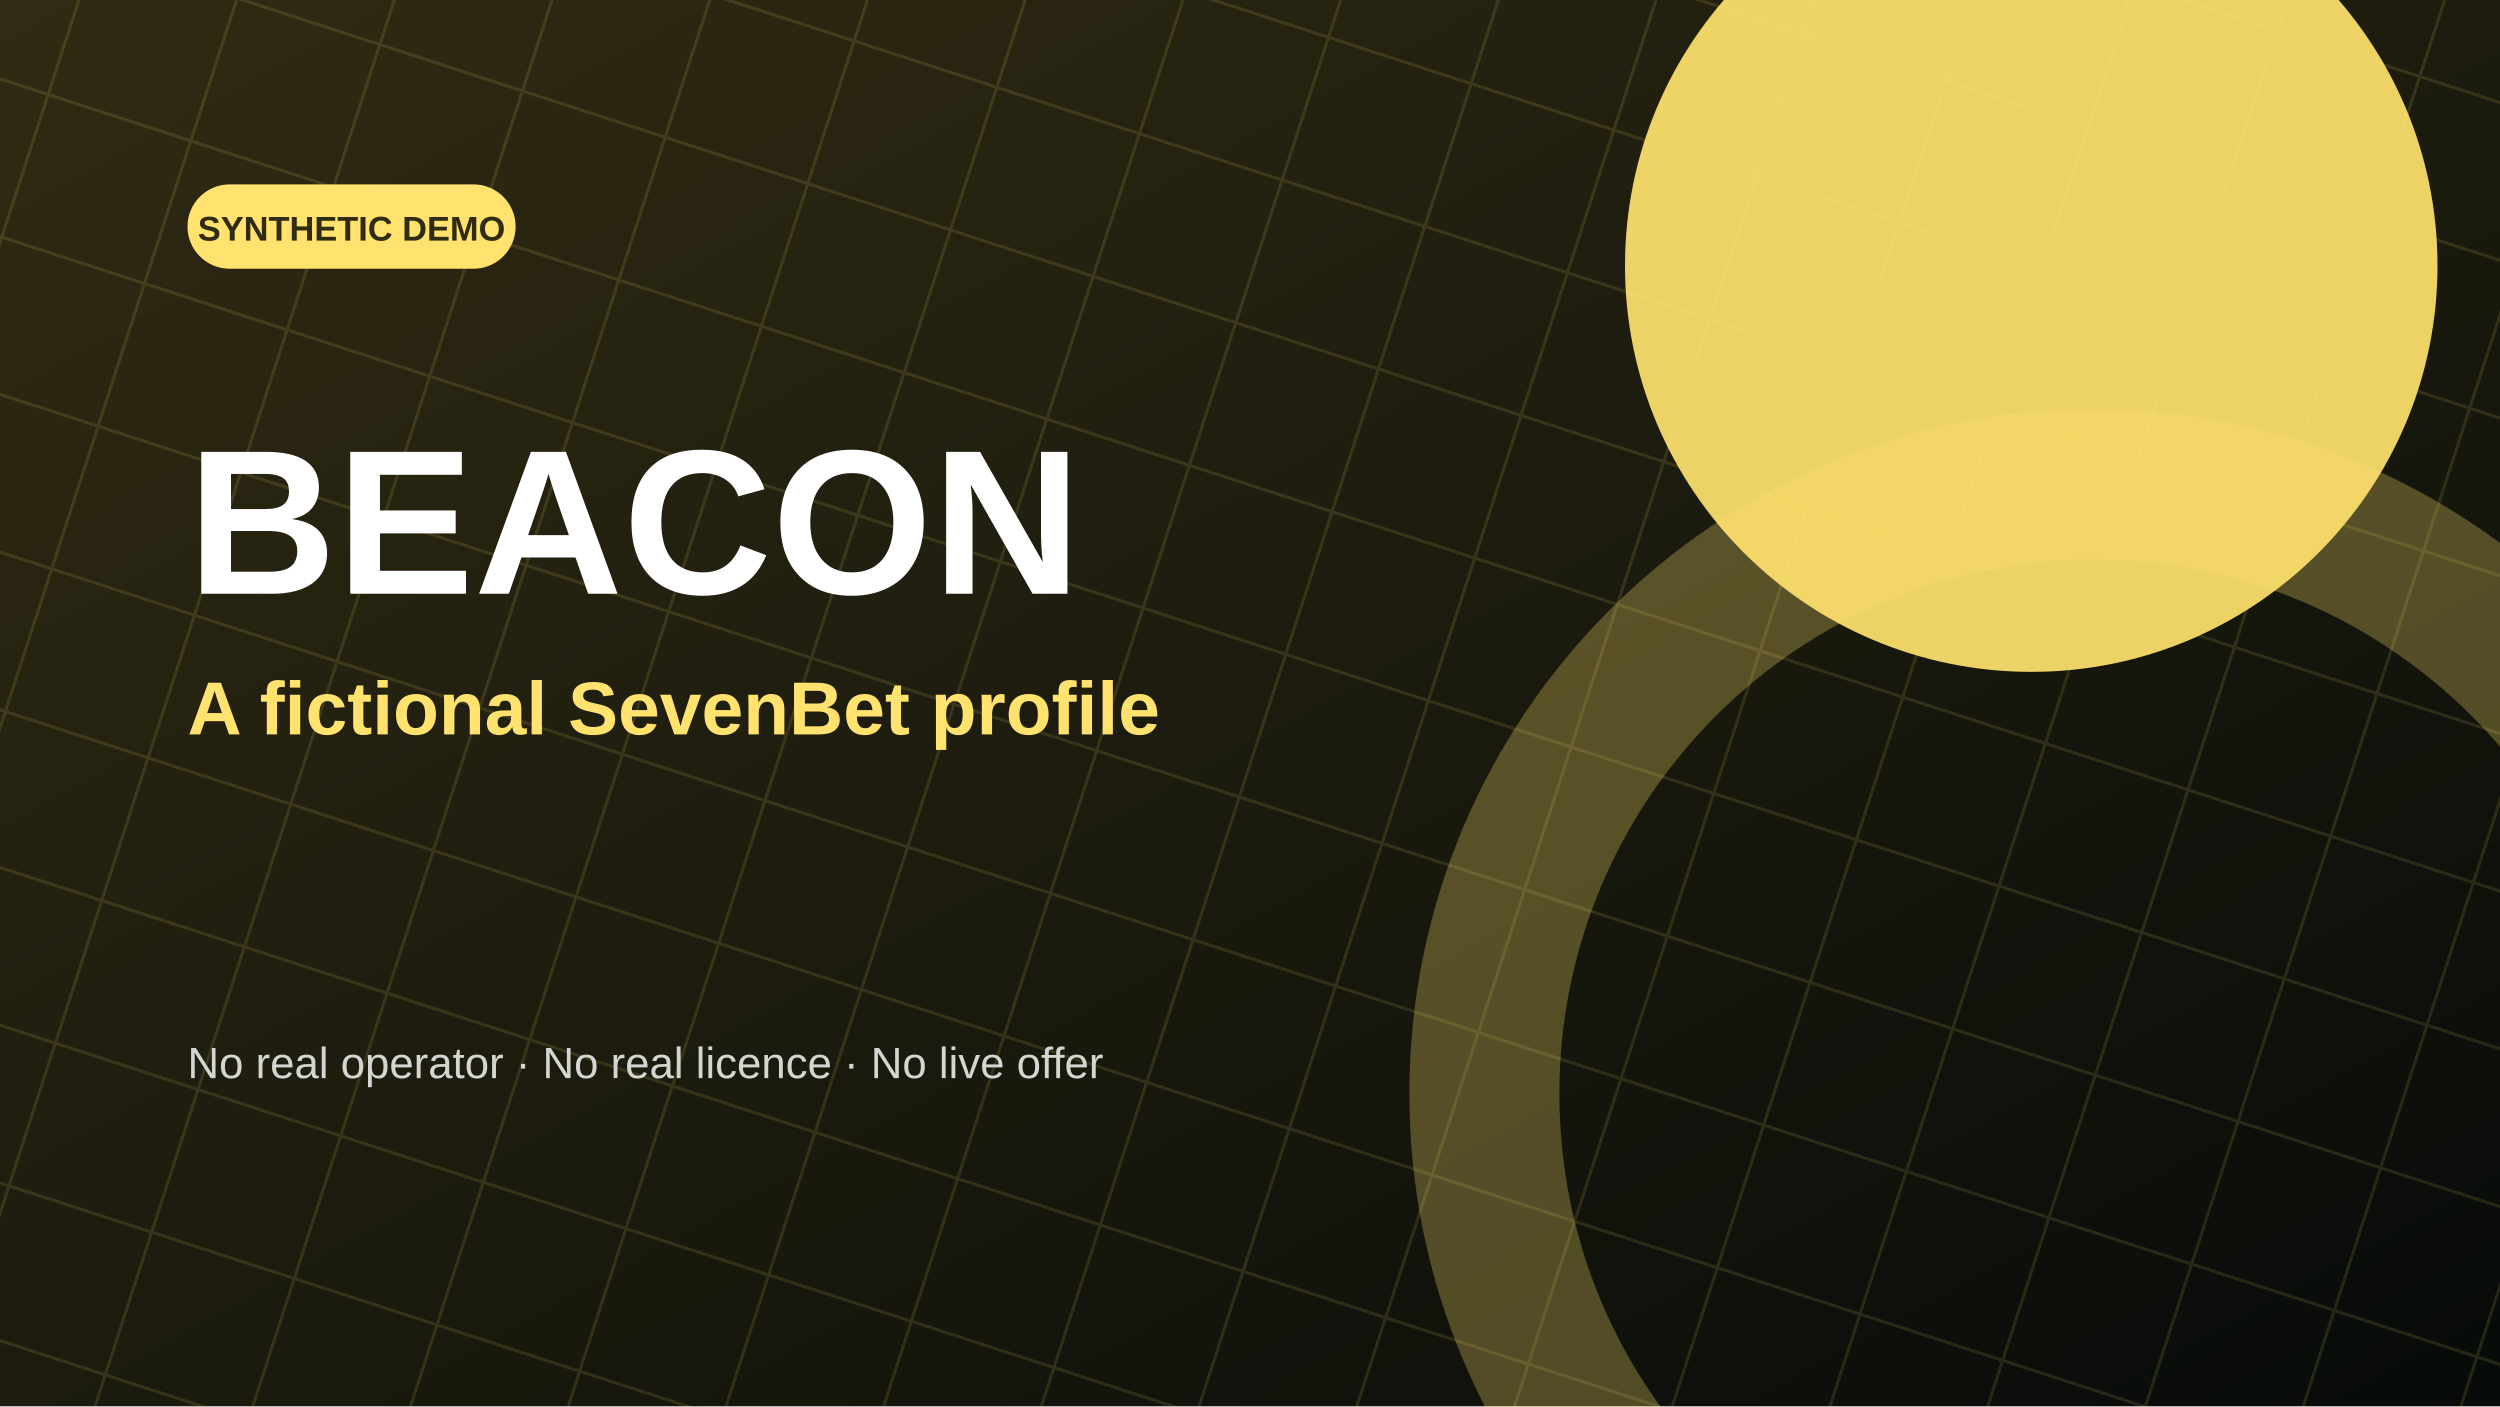
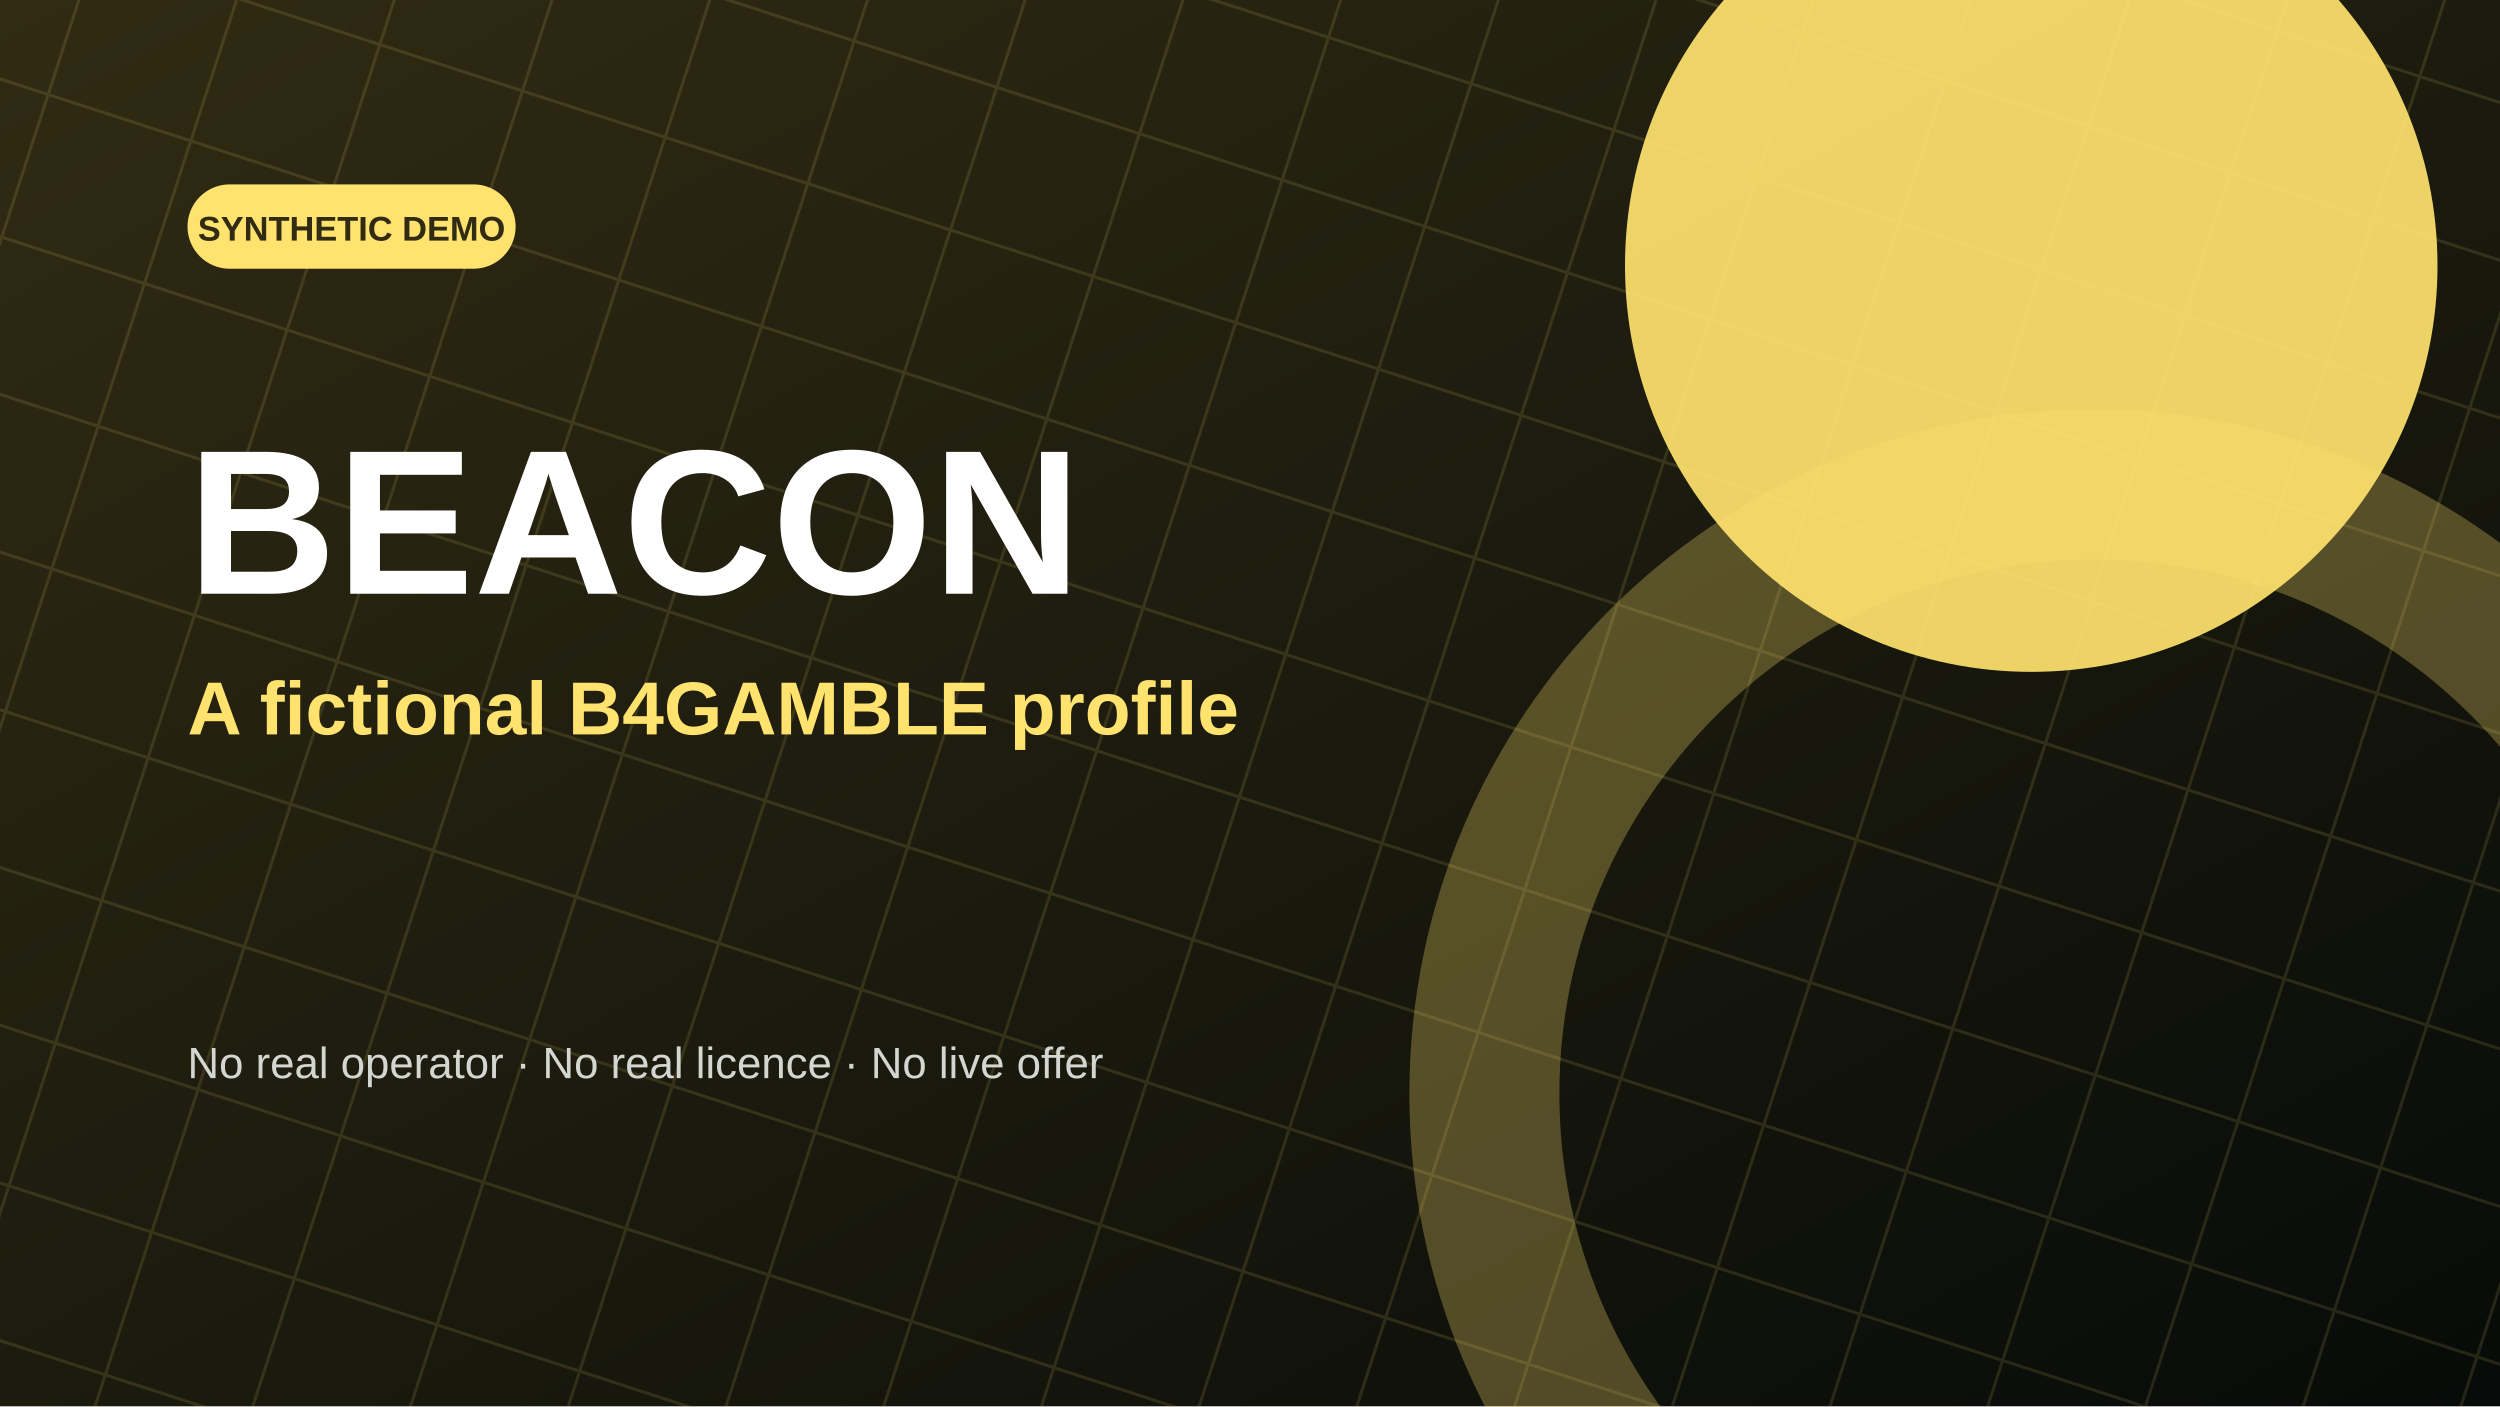
<svg xmlns="http://www.w3.org/2000/svg" width="1600" height="900" viewBox="0 0 1600 900" role="img" aria-labelledby="title">
  <defs>
    <linearGradient id="g" x1="0" y1="0" x2="1" y2="1">
      <stop stop-color="#312b13" />
      <stop offset="1" stop-color="#070b09" />
    </linearGradient>
    <pattern id="p" width="96" height="96" patternUnits="userSpaceOnUse" patternTransform="rotate(18)">
      <path d="M0 48h96M48 0v96" stroke="#ffe36e" stroke-opacity=".12" stroke-width="2" />
    </pattern>
  </defs>
  <rect width="1600" height="900" fill="url(#g)" />
  <rect width="1600" height="900" fill="url(#p)" />
  <circle cx="1300" cy="170" r="260" fill="#ffe36e" fill-opacity=".92" />
  <circle cx="1340" cy="700" r="390" fill="none" stroke="#ffe36e" stroke-opacity=".28" stroke-width="96" />
  <rect x="120" y="118" width="210" height="54" rx="27" fill="#ffe36e" />
  <text x="225" y="154" text-anchor="middle" font-family="Arial,sans-serif" font-size="22" font-weight="900" fill="#312b13">SYNTHETIC DEMO</text>
  <text x="120" y="380" font-family="Arial,sans-serif" font-size="132" font-weight="900" fill="#fff">BEACON</text>
-   <text x="120" y="470" font-family="Arial,sans-serif" font-size="48" font-weight="700" fill="#ffe36e">A fictional SevenBet profile</text>
+   <text x="120" y="470" font-family="Arial,sans-serif" font-size="48" font-weight="700" fill="#ffe36e">A fictional B4GAMBLE profile</text>
  <text x="120" y="690" font-family="Arial,sans-serif" font-size="28" fill="#d4d7d1">No real operator · No real licence · No live offer</text>
</svg>
